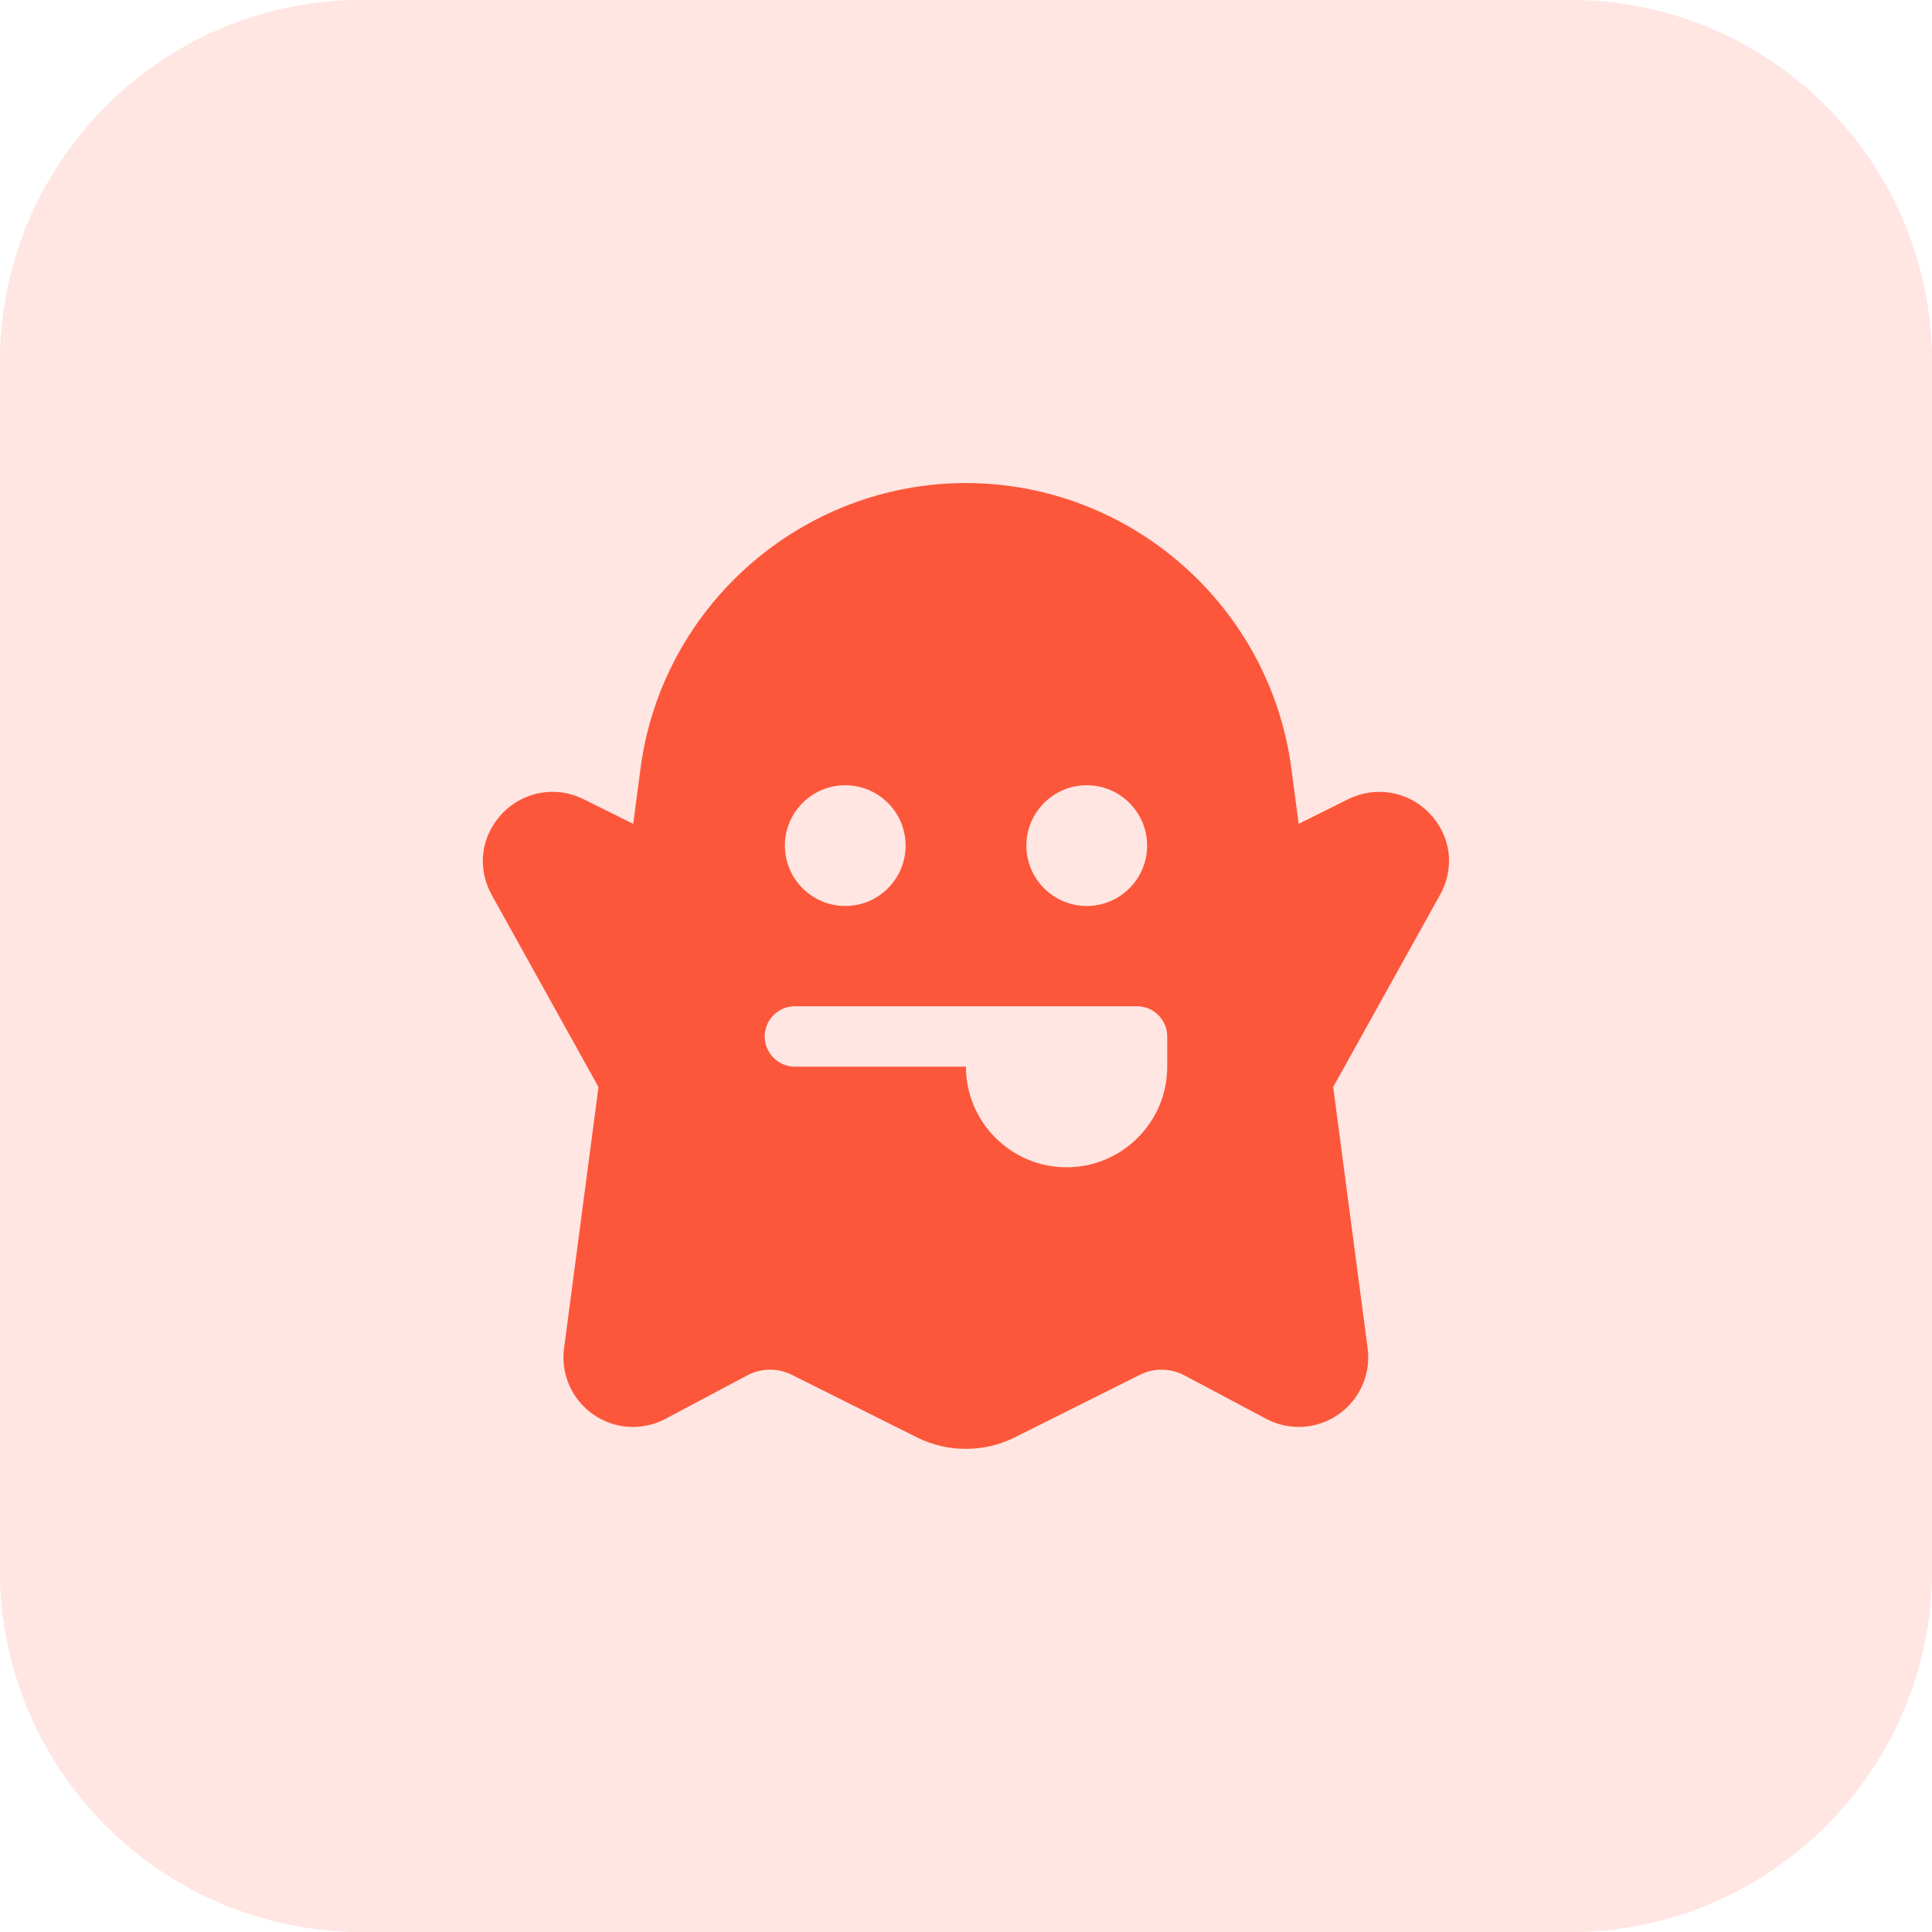
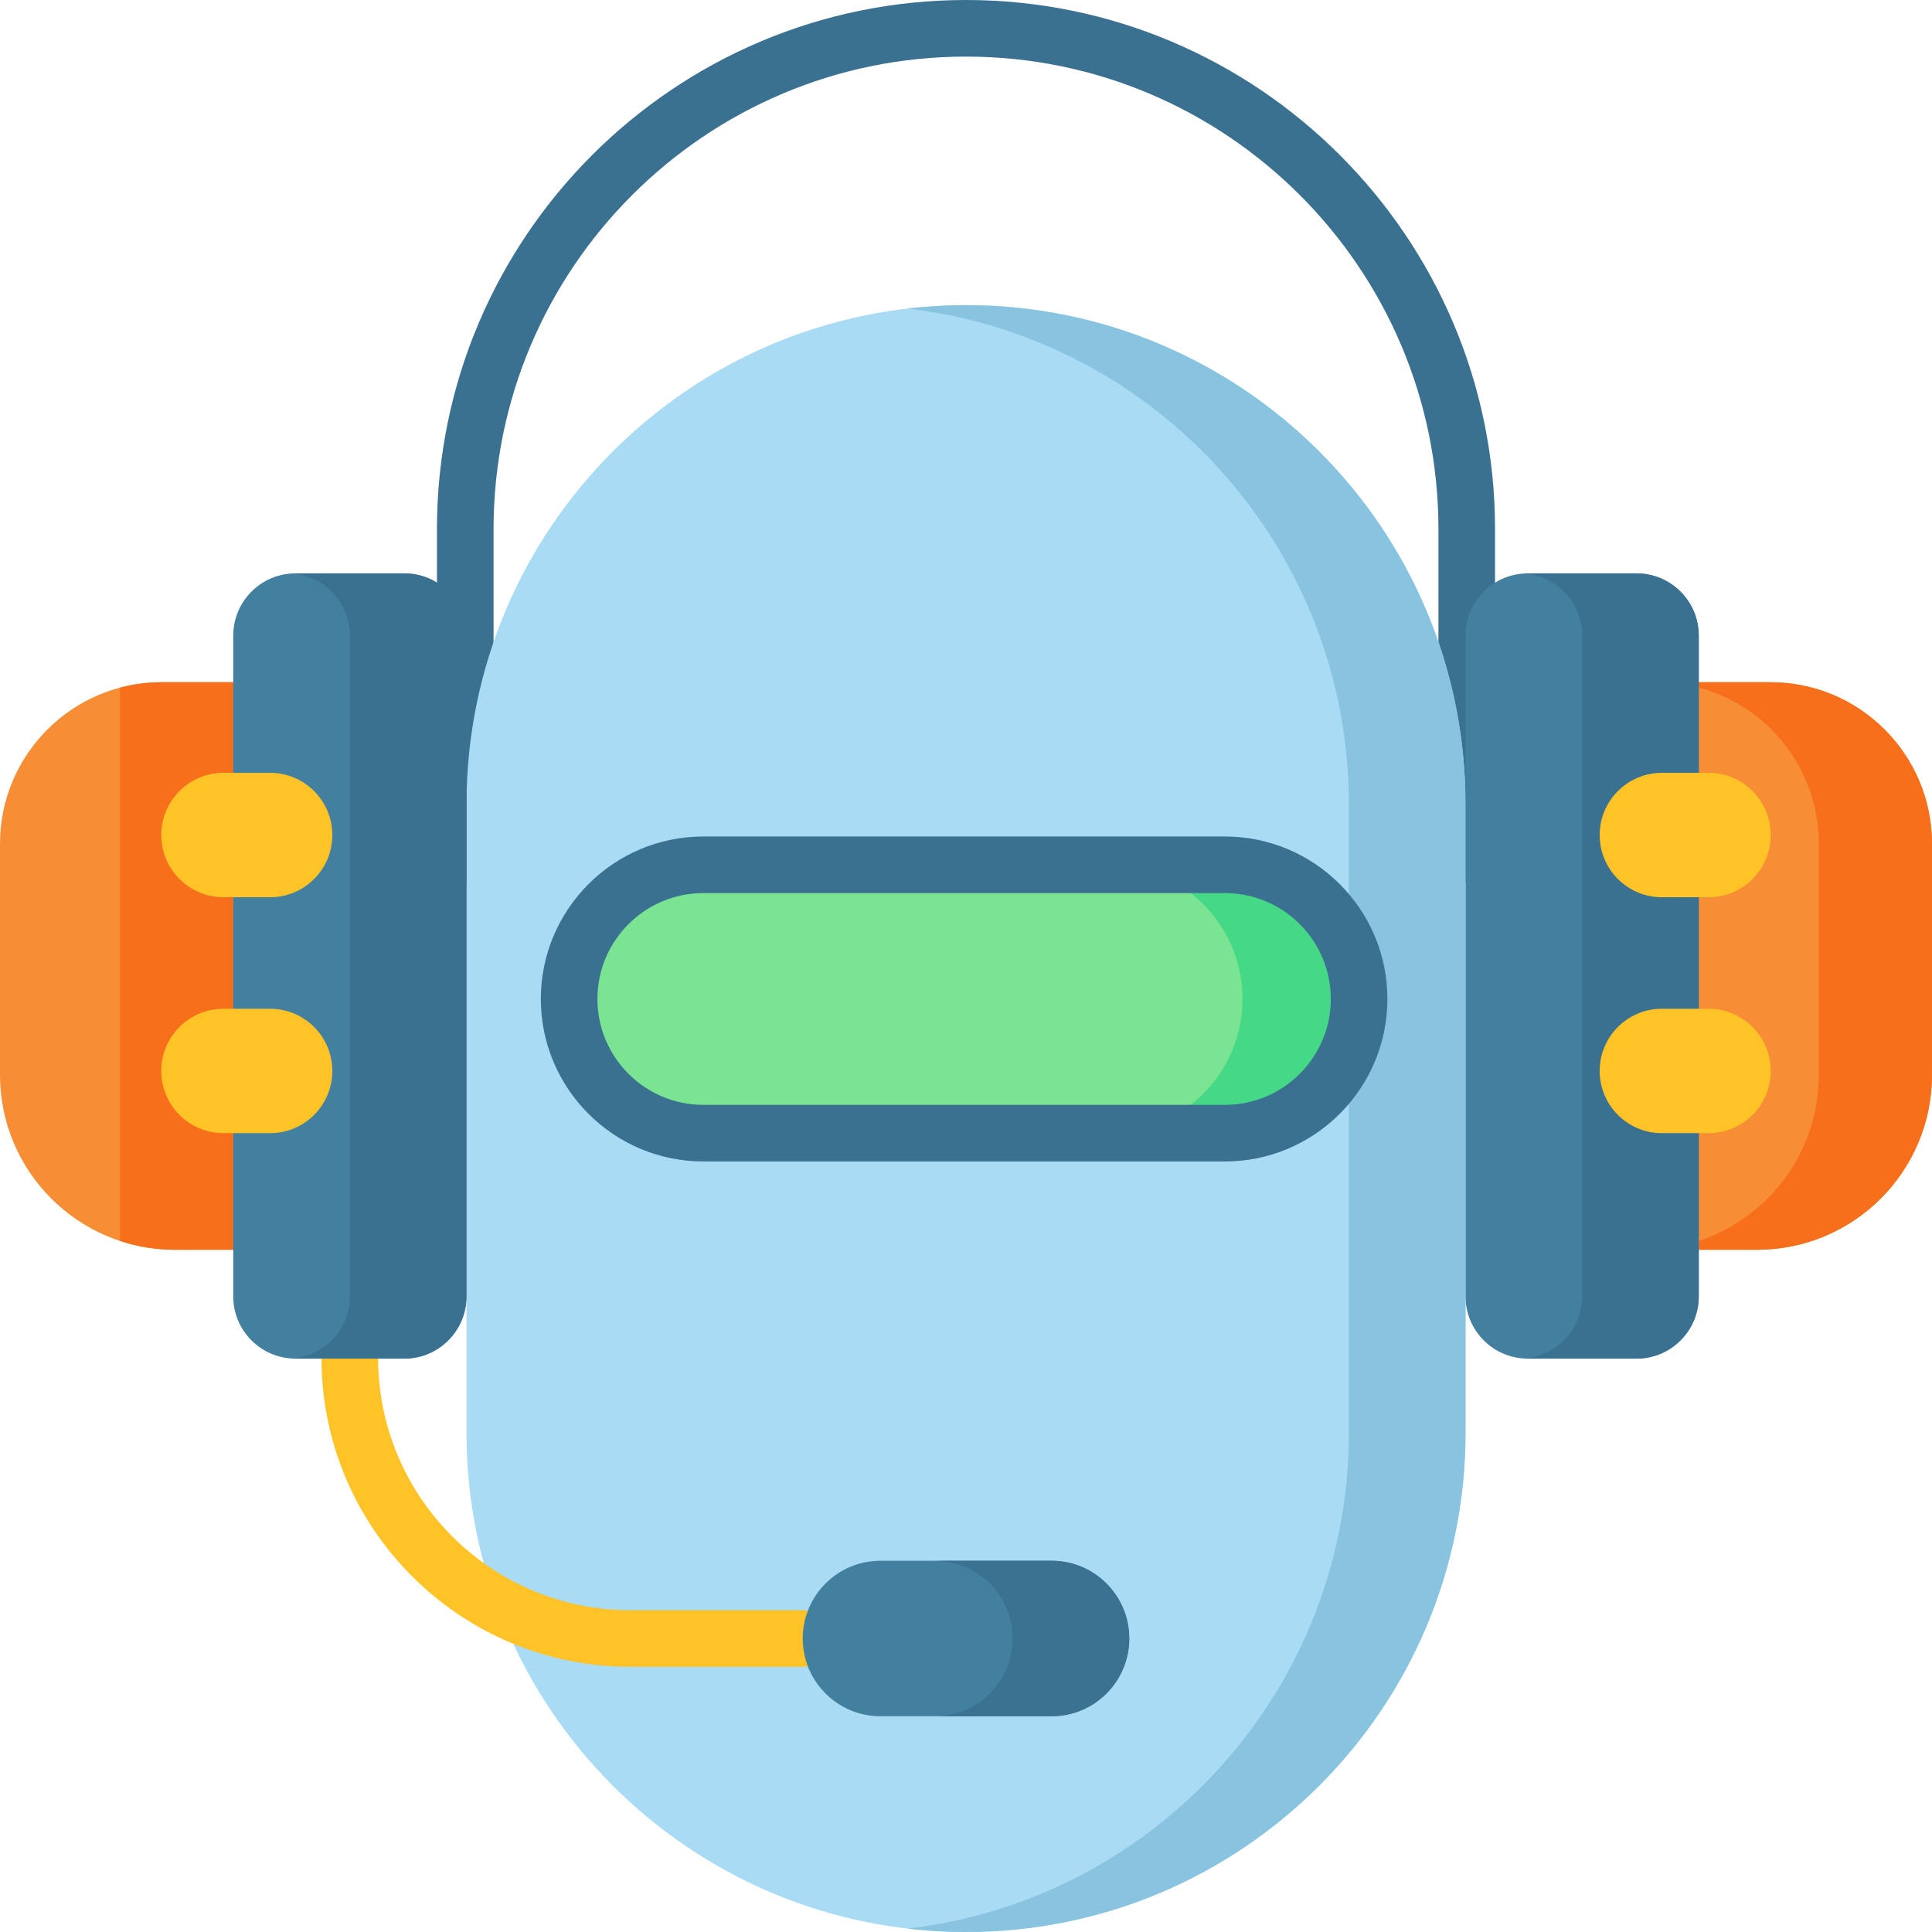
- <svg xmlns="http://www.w3.org/2000/svg" enable-background="new 0 0 32 32" height="512" viewBox="0 0 32 32" width="512">
-   <path d="m26 32h-20c-3.314 0-6-2.686-6-6v-20c0-3.314 2.686-6 6-6h20c3.314 0 6 2.686 6 6v20c0 3.314-2.686 6-6 6z" fill="#ffe6e2" />
-   <path d="m26 32h-20c-3.314 0-6-2.686-6-6v-20c0-3.314 2.686-6 6-6h20c3.314 0 6 2.686 6 6v20c0 3.314-2.686 6-6 6z" fill="#ffe6e2" />
-   <path d="m23.678 13.472c-.351-.367-.892-.46-1.348-.235l-.82.408-.121-.917c-.355-2.695-2.672-4.727-5.39-4.727s-5.035 2.032-5.39 4.727l-.121.918-.82-.408c-.455-.228-.997-.133-1.348.234-.356.373-.424.906-.173 1.356l1.766 3.177-.57 4.324c-.058.43.128.851.484 1.099.355.248.815.275 1.198.071l1.353-.719c.228-.121.503-.126.736-.009l2.076 1.038c.253.126.53.189.807.189s.554-.063.807-.189l2.076-1.038c.233-.116.508-.113.737.009l1.352.719c.383.203.843.177 1.198-.071.356-.248.542-.669.485-1.098l-.57-4.326 1.766-3.176c.254-.451.187-.983-.17-1.356zm-9.678-.466c.552 0 1 .449 1 1s-.448 1-1 1-1-.449-1-1 .448-1 1-1zm5.333 4.661c0 .919-.748 1.667-1.667 1.667s-1.667-.747-1.667-1.667h-2.833c-.276 0-.5-.224-.5-.5s.224-.5.5-.5h3.334 2.333c.276 0 .5.224.5.5zm-1.333-2.661c-.552 0-1-.449-1-1s.448-1 1-1 1 .449 1 1c0 .552-.448 1-1 1z" fill="#fc573b" />
+ <svg xmlns="http://www.w3.org/2000/svg" id="Layer_1" enable-background="new 0 0 512 512" height="512" viewBox="0 0 512 512" width="512">
+   <g>
+     <path d="m77.264 331.203h-30.906c-25.603 0-46.358-20.755-46.358-46.358v-61.225c0-23.65 19.172-42.823 42.823-42.823h34.441z" fill="#f78e36" />
+     <path d="m77.26 180.8v150.4h-30.9c-5.08 0-9.97-.82-14.55-2.33v-146.64c3.51-.93 7.2-1.43 11.01-1.43z" fill="#f86f1b" />
+     <path d="m256 0c-77.308 0-140.201 62.894-140.201 140.201v86.277c0 4.142 3.357 7.5 7.5 7.5s7.5-3.358 7.5-7.5v-86.277c0-69.036 56.165-125.201 125.201-125.201s125.201 56.165 125.201 125.201v86.277c0 4.142 3.357 7.5 7.5 7.5s7.5-3.358 7.5-7.5v-86.277c0-77.307-62.893-140.201-140.201-140.201z" fill="#3a7190" />
+     <path d="m256 512c-73.111 0-132.378-59.268-132.378-132.378v-166.375c0-73.11 59.268-132.378 132.378-132.378 73.11 0 132.378 59.268 132.378 132.378v166.375c0 73.11-59.267 132.378-132.378 132.378z" fill="#a9dbf5" />
+     <path d="m436.703 331.203h28.939c25.603 0 46.358-20.755 46.358-46.358v-61.225c0-23.65-19.172-42.823-42.823-42.823h-32.474z" fill="#f78e36" />
+     <path d="m469.177 180.797h-30c23.65 0 42.823 19.172 42.823 42.823v61.225c0 25.247-20.186 45.766-45.297 46.331v.027h28.939c25.603 0 46.358-20.755 46.358-46.358v-61.225c0-23.651-19.172-42.823-42.823-42.823z" fill="#f86f1b" />
+     <path d="m404.875 360.048h28.818c9.111 0 16.496-7.386 16.496-16.496v-175.104c0-9.111-7.386-16.496-16.496-16.496h-28.818c-9.111 0-16.496 7.386-16.496 16.496v175.104c-.001 9.111 7.385 16.496 16.496 16.496z" fill="#43809f" />
+     <path d="m433.693 151.952h-28.818c-.352 0-.697.031-1.044.053 8.622.541 15.453 7.685 15.453 16.444v175.104c0 8.758-6.831 15.903-15.453 16.444.347.022.691.053 1.044.053h28.818c9.111 0 16.496-7.386 16.496-16.496v-175.106c0-9.111-7.386-16.496-16.496-16.496z" fill="#3a7190" />
+     <path d="m256 80.869c-5.228 0-10.383.313-15.453.903 65.828 7.655 116.926 63.593 116.926 131.475v166.374c0 67.882-51.097 123.821-116.926 131.475 5.07.59 10.224.903 15.453.903 73.11 0 132.378-59.268 132.378-132.378v-166.374c0-73.11-59.267-132.378-132.378-132.378z" fill="#88c3e0" />
+     <path d="m324.616 300.298h-138.23c-19.639 0-35.56-15.921-35.56-35.56 0-19.639 15.921-35.56 35.56-35.56h138.231c19.639 0 35.56 15.921 35.56 35.56-.001 19.639-15.921 35.56-35.561 35.56z" fill="#a9dbf5" />
+     <path d="m212.732 426.721h-45.688c-36.857 0-66.844-29.986-66.844-66.844 0-4.142-3.357-7.5-7.5-7.5s-7.5 3.358-7.5 7.5c0 45.128 36.715 81.843 81.844 81.843h45.688c4.143 0 7.5-3.358 7.5-7.5s-3.357-7.499-7.5-7.499z" fill="#ffc328" />
+     <path d="m324.616 300.298h-138.23c-19.639 0-35.56-15.921-35.56-35.56 0-19.639 15.921-35.56 35.56-35.56h138.231c19.639 0 35.56 15.921 35.56 35.56-.001 19.639-15.921 35.56-35.561 35.56z" fill="#7be492" />
+     <path d="m324.616 229.178h-30.905c19.639 0 35.56 15.921 35.56 35.56 0 19.639-15.921 35.56-35.56 35.56h30.905c19.639 0 35.56-15.921 35.56-35.56.001-19.64-15.92-35.56-35.56-35.56z" fill="#45d987" />
+     <path d="m324.616 221.678h-138.23c-23.744 0-43.061 19.316-43.061 43.06s19.316 43.06 43.061 43.06h138.23c23.744 0 43.061-19.316 43.061-43.06s-19.317-43.06-43.061-43.06zm0 71.12h-138.23c-15.473 0-28.061-12.588-28.061-28.06s12.588-28.06 28.061-28.06h138.23c15.473 0 28.061 12.588 28.061 28.06s-12.588 28.06-28.061 28.06z" fill="#3a7190" />
+     <path d="m440.415 237.779h12.362c9.103 0 16.483-7.38 16.483-16.483 0-9.103-7.38-16.483-16.483-16.483h-12.362c-9.103 0-16.483 7.38-16.483 16.483 0 9.103 7.38 16.483 16.483 16.483z" fill="#ffc328" />
+     <path d="m440.415 300.298h12.362c9.103 0 16.483-7.38 16.483-16.483 0-9.103-7.38-16.483-16.483-16.483h-12.362c-9.103 0-16.483 7.38-16.483 16.483 0 9.103 7.38 16.483 16.483 16.483z" fill="#ffc328" />
+     <path d="m278.664 454.825h-45.328c-11.379 0-20.604-9.225-20.604-20.604 0-11.379 9.225-20.604 20.604-20.604h45.328c11.379 0 20.604 9.225 20.604 20.604 0 11.379-9.225 20.604-20.604 20.604z" fill="#4380a0" />
+     <path d="m278.664 413.618h-30.905c11.379 0 20.604 9.225 20.604 20.604 0 11.379-9.225 20.604-20.604 20.604h30.905c11.379 0 20.604-9.225 20.604-20.604 0-11.38-9.225-20.604-20.604-20.604z" fill="#3b7191" />
+     <path d="m107.125 360.048h-28.818c-9.111 0-16.496-7.386-16.496-16.496v-175.104c0-9.111 7.386-16.496 16.496-16.496h28.818c9.111 0 16.496 7.386 16.496 16.496v175.104c.001 9.111-7.385 16.496-16.496 16.496z" fill="#43809f" />
+     <path d="m107.125 151.952h-28.818c-.352 0-.697.031-1.044.053 8.622.541 15.453 7.685 15.453 16.444v175.104c0 8.758-6.831 15.903-15.453 16.444.347.022.691.053 1.044.053h28.818c9.111 0 16.496-7.386 16.496-16.496v-175.106c.001-9.111-7.385-16.496-16.496-16.496z" fill="#3a7190" />
+     <g fill="#ffc328">
+       <path d="m71.585 237.779h-12.362c-9.103 0-16.483-7.38-16.483-16.483 0-9.103 7.38-16.483 16.483-16.483h12.362c9.103 0 16.483 7.38 16.483 16.483 0 9.103-7.38 16.483-16.483 16.483z" />
+       <path d="m71.585 300.298h-12.362c-9.103 0-16.483-7.38-16.483-16.483 0-9.103 7.38-16.483 16.483-16.483h12.362c9.103 0 16.483 7.38 16.483 16.483 0 9.103-7.38 16.483-16.483 16.483z" />
+     </g>
+   </g>
</svg>
